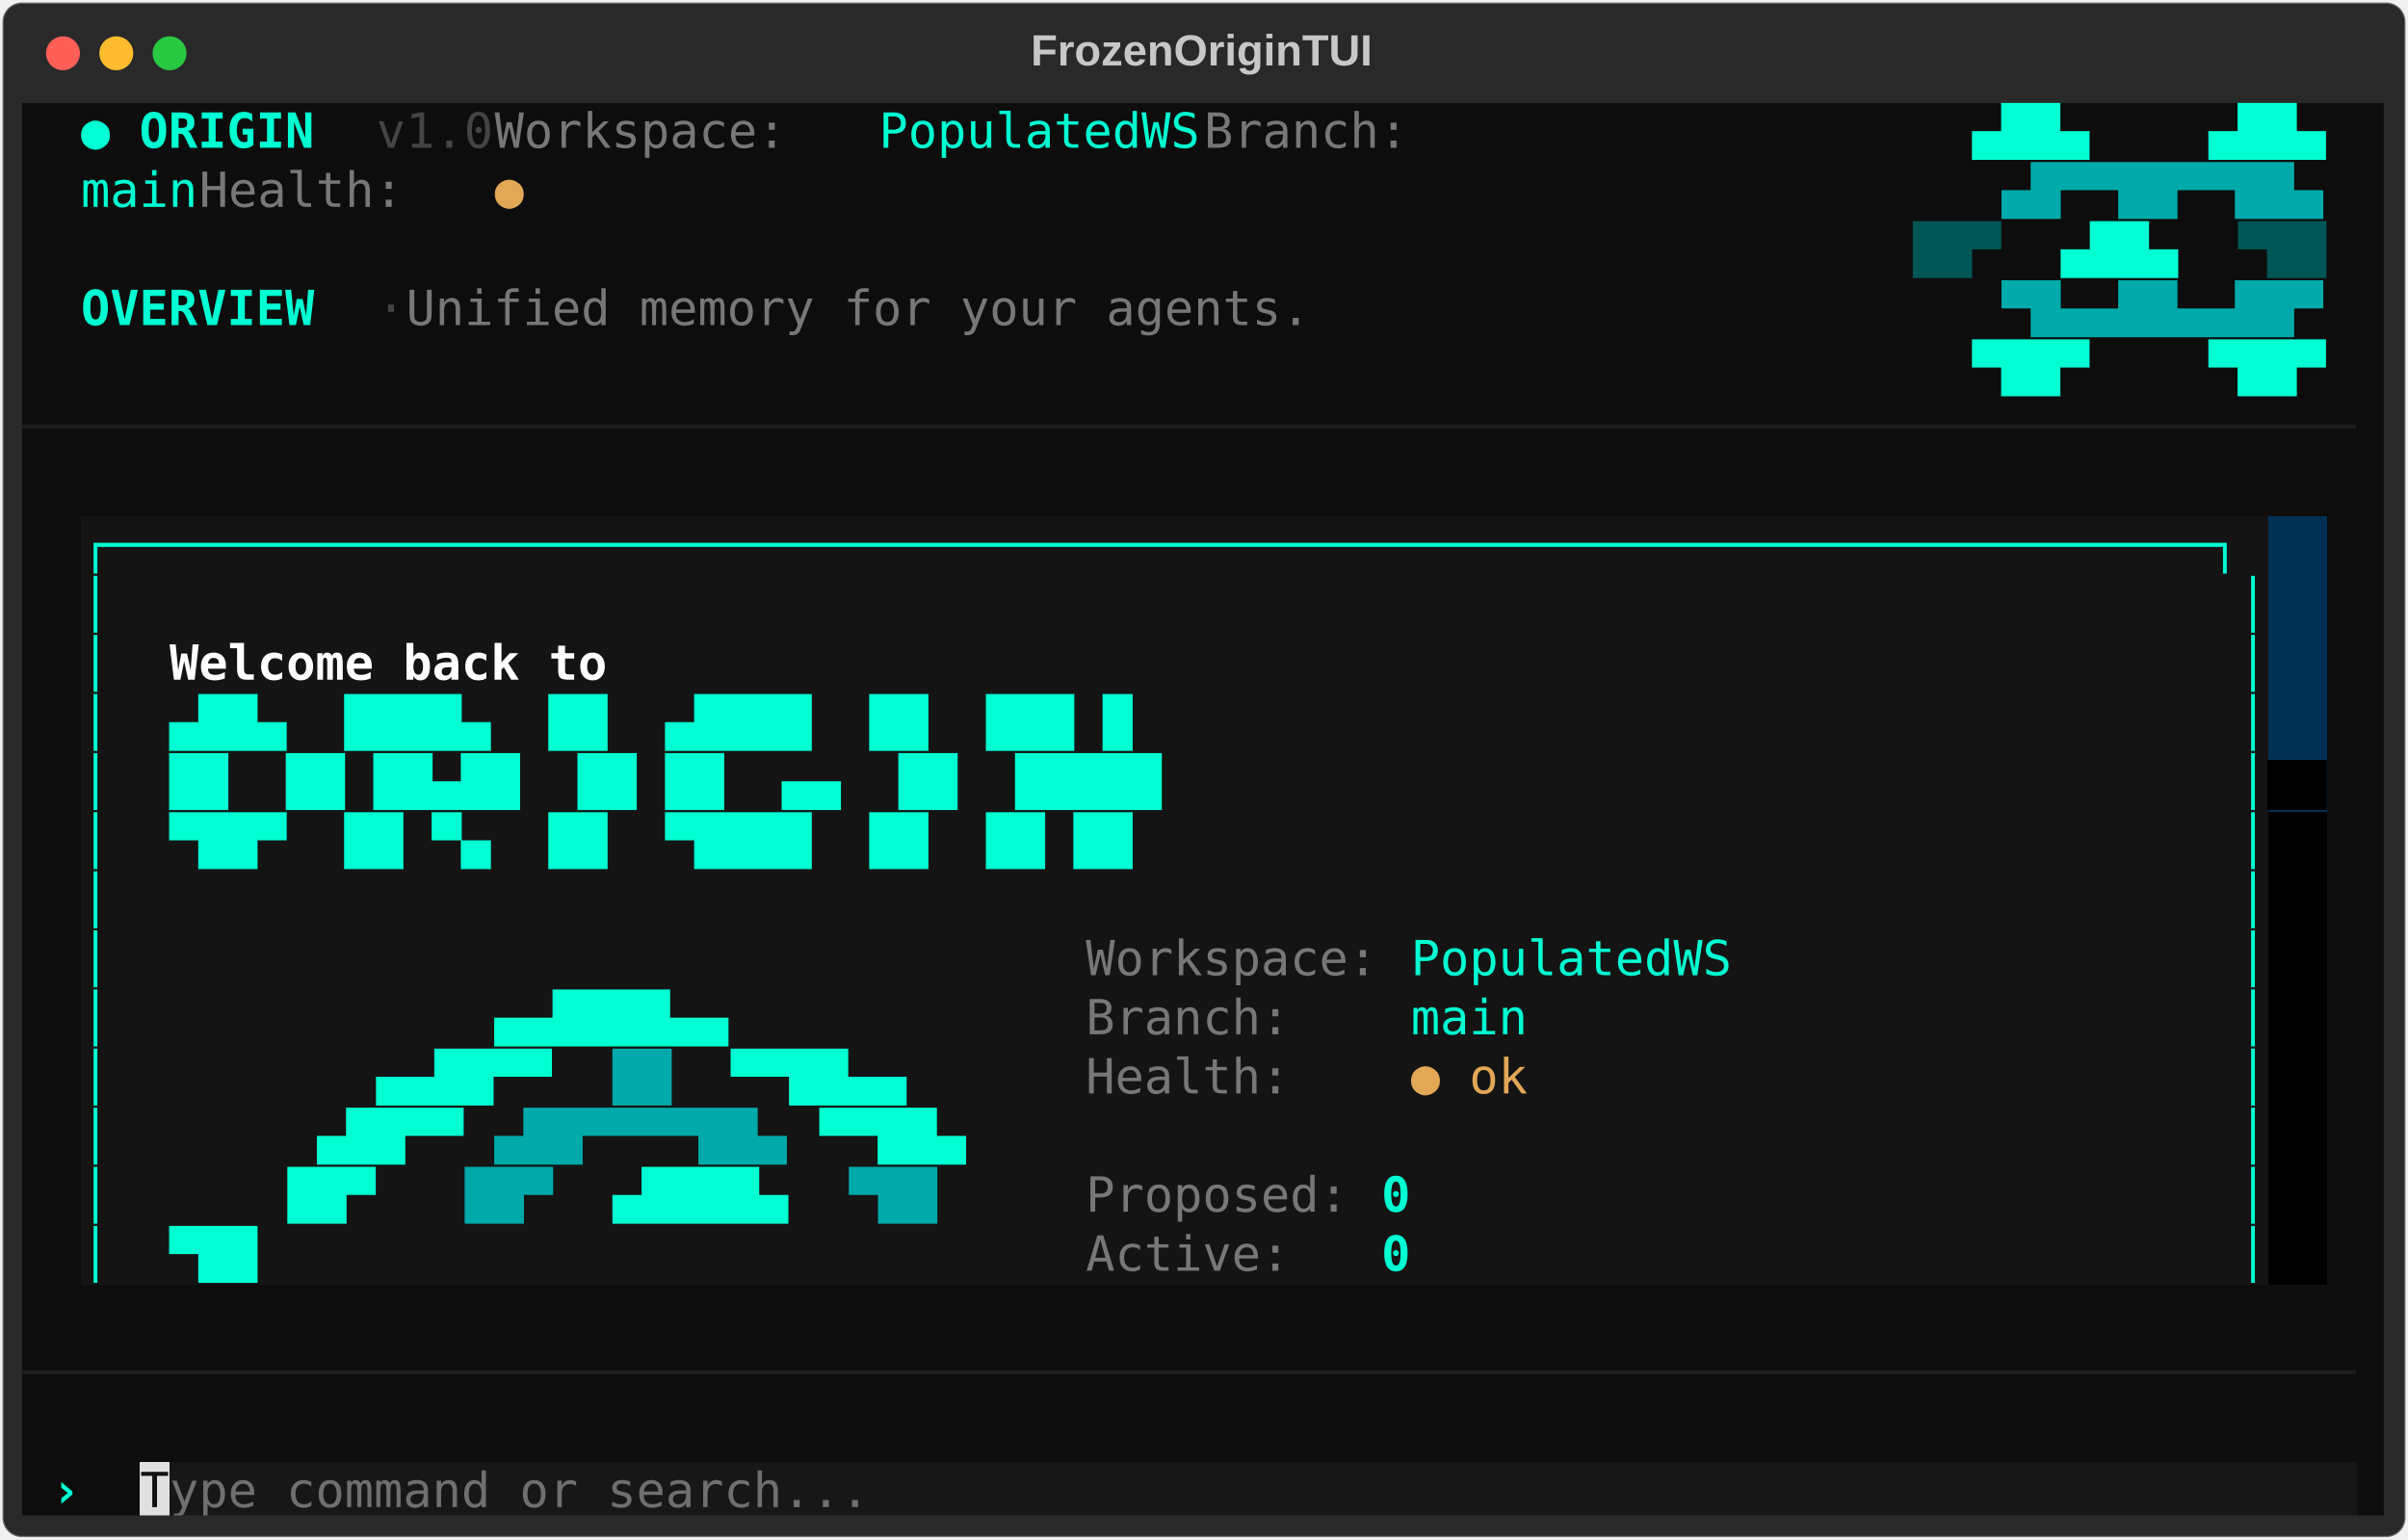
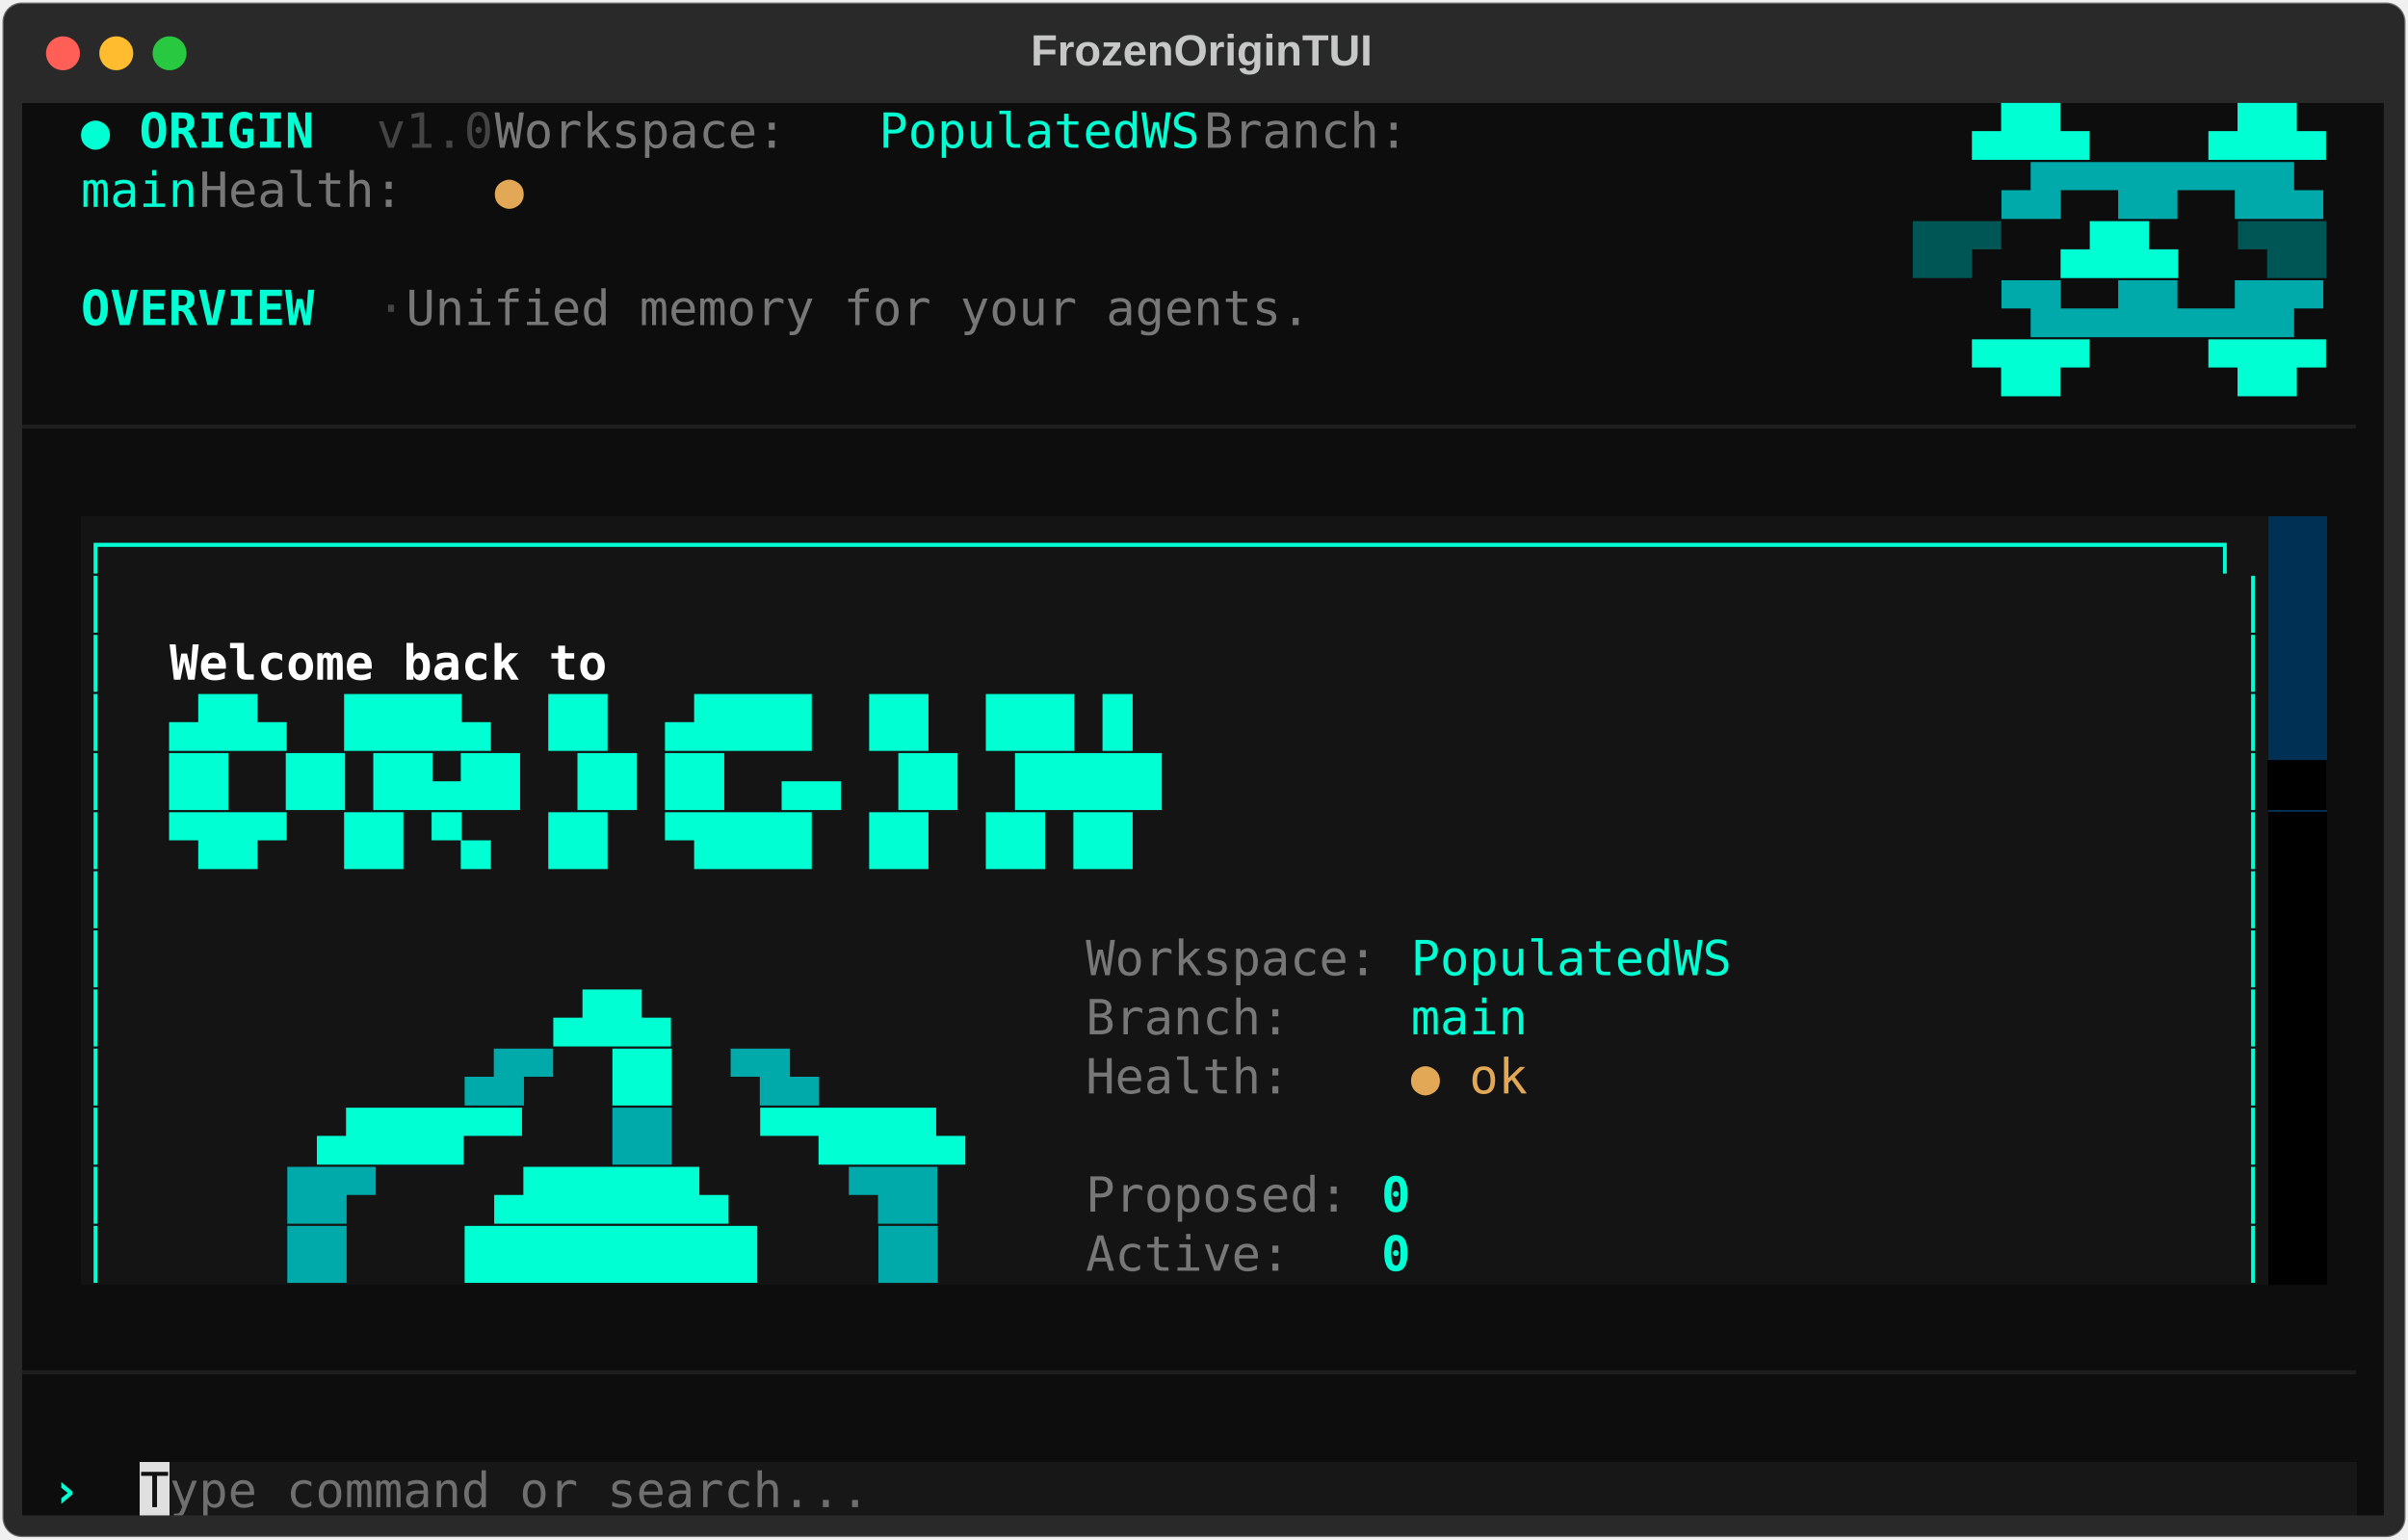
<svg xmlns="http://www.w3.org/2000/svg" class="rich-terminal" viewBox="0 0 994 635.6">
  <style>

    @font-face {
        font-family: "Fira Code";
        src: local("FiraCode-Regular"),
                url("https://cdnjs.cloudflare.com/ajax/libs/firacode/6.2.0/woff2/FiraCode-Regular.woff2") format("woff2"),
                url("https://cdnjs.cloudflare.com/ajax/libs/firacode/6.2.0/woff/FiraCode-Regular.woff") format("woff");
        font-style: normal;
        font-weight: 400;
    }
    @font-face {
        font-family: "Fira Code";
        src: local("FiraCode-Bold"),
                url("https://cdnjs.cloudflare.com/ajax/libs/firacode/6.2.0/woff2/FiraCode-Bold.woff2") format("woff2"),
                url("https://cdnjs.cloudflare.com/ajax/libs/firacode/6.2.0/woff/FiraCode-Bold.woff") format("woff");
        font-style: bold;
        font-weight: 700;
    }

    .terminal-matrix {
        font-family: Fira Code, monospace;
        font-size: 20px;
        line-height: 24.4px;
        font-variant-east-asian: full-width;
    }

    .terminal-title {
        font-size: 18px;
        font-weight: bold;
        font-family: arial;
    }

    .terminal-r1 { fill: #c5c8c6 }
.terminal-r2 { fill: #00ffd2;font-weight: bold }
.terminal-r3 { fill: #777777 }
.terminal-r4 { fill: #444444 }
.terminal-r5 { fill: #00ffd2 }
.terminal-r6 { fill: #e2a855 }
.terminal-r7 { fill: #00aaaa }
.terminal-r8 { fill: #005555 }
.terminal-r9 { fill: #1e1e1e }
.terminal-r10 { fill: #0d0d0d }
.terminal-r11 { fill: #ffffff;font-weight: bold }
.terminal-r12 { fill: #000000 }
.terminal-r13 { fill: #e0e0e0 }
.terminal-r14 { fill: #121212 }
.terminal-r15 { fill: #6f6f6f }
.terminal-r16 { fill: #ffffff }
    </style>
  <defs>
    <clipPath id="terminal-clip-terminal">
      <rect x="0" y="0" width="975.0" height="584.6" />
    </clipPath>
    <clipPath id="terminal-line-0">
      <rect x="0" y="1.5" width="976" height="24.65" />
    </clipPath>
    <clipPath id="terminal-line-1">
      <rect x="0" y="25.9" width="976" height="24.65" />
    </clipPath>
    <clipPath id="terminal-line-2">
      <rect x="0" y="50.3" width="976" height="24.65" />
    </clipPath>
    <clipPath id="terminal-line-3">
      <rect x="0" y="74.7" width="976" height="24.65" />
    </clipPath>
    <clipPath id="terminal-line-4">
      <rect x="0" y="99.1" width="976" height="24.65" />
    </clipPath>
    <clipPath id="terminal-line-5">
      <rect x="0" y="123.5" width="976" height="24.65" />
    </clipPath>
    <clipPath id="terminal-line-6">
      <rect x="0" y="147.9" width="976" height="24.65" />
    </clipPath>
    <clipPath id="terminal-line-7">
      <rect x="0" y="172.3" width="976" height="24.65" />
    </clipPath>
    <clipPath id="terminal-line-8">
      <rect x="0" y="196.7" width="976" height="24.65" />
    </clipPath>
    <clipPath id="terminal-line-9">
      <rect x="0" y="221.1" width="976" height="24.65" />
    </clipPath>
    <clipPath id="terminal-line-10">
      <rect x="0" y="245.5" width="976" height="24.65" />
    </clipPath>
    <clipPath id="terminal-line-11">
      <rect x="0" y="269.9" width="976" height="24.65" />
    </clipPath>
    <clipPath id="terminal-line-12">
      <rect x="0" y="294.3" width="976" height="24.65" />
    </clipPath>
    <clipPath id="terminal-line-13">
      <rect x="0" y="318.7" width="976" height="24.65" />
    </clipPath>
    <clipPath id="terminal-line-14">
      <rect x="0" y="343.1" width="976" height="24.65" />
    </clipPath>
    <clipPath id="terminal-line-15">
      <rect x="0" y="367.5" width="976" height="24.65" />
    </clipPath>
    <clipPath id="terminal-line-16">
      <rect x="0" y="391.9" width="976" height="24.65" />
    </clipPath>
    <clipPath id="terminal-line-17">
      <rect x="0" y="416.3" width="976" height="24.65" />
    </clipPath>
    <clipPath id="terminal-line-18">
      <rect x="0" y="440.7" width="976" height="24.65" />
    </clipPath>
    <clipPath id="terminal-line-19">
      <rect x="0" y="465.1" width="976" height="24.65" />
    </clipPath>
    <clipPath id="terminal-line-20">
      <rect x="0" y="489.5" width="976" height="24.65" />
    </clipPath>
    <clipPath id="terminal-line-21">
      <rect x="0" y="513.9" width="976" height="24.65" />
    </clipPath>
    <clipPath id="terminal-line-22">
      <rect x="0" y="538.3" width="976" height="24.65" />
    </clipPath>
  </defs>
  <rect fill="#292929" stroke="rgba(255,255,255,0.35)" stroke-width="1" x="1" y="1" width="992" height="633.6" rx="8" />
  <text class="terminal-title" fill="#c5c8c6" text-anchor="middle" x="496" y="27">FrozenOriginTUI</text>
  <g transform="translate(26,22)">
    <circle cx="0" cy="0" r="7" fill="#ff5f57" />
    <circle cx="22" cy="0" r="7" fill="#febc2e" />
    <circle cx="44" cy="0" r="7" fill="#28c840" />
  </g>
  <g transform="translate(9, 41)" clip-path="url(#terminal-clip-terminal)">
    <rect fill="#0d0d0d" x="0" y="1.5" width="24.4" height="24.65" shape-rendering="crispEdges" />
    <rect fill="#0d0d0d" x="24.4" y="1.5" width="97.6" height="24.65" shape-rendering="crispEdges" />
    <rect fill="#0d0d0d" x="122" y="1.5" width="24.4" height="24.65" shape-rendering="crispEdges" />
    <rect fill="#0d0d0d" x="146.4" y="1.5" width="48.8" height="24.65" shape-rendering="crispEdges" />
    <rect fill="#0d0d0d" x="195.2" y="1.5" width="158.6" height="24.65" shape-rendering="crispEdges" />
    <rect fill="#0d0d0d" x="353.8" y="1.5" width="134.2" height="24.65" shape-rendering="crispEdges" />
    <rect fill="#0d0d0d" x="488" y="1.5" width="317.2" height="24.65" shape-rendering="crispEdges" />
    <rect fill="#0d0d0d" x="805.2" y="1.5" width="48.8" height="24.65" shape-rendering="crispEdges" />
    <rect fill="#0d0d0d" x="854" y="1.5" width="48.8" height="24.65" shape-rendering="crispEdges" />
    <rect fill="#0d0d0d" x="902.8" y="1.5" width="48.8" height="24.65" shape-rendering="crispEdges" />
    <rect fill="#0d0d0d" x="951.6" y="1.5" width="24.4" height="24.65" shape-rendering="crispEdges" />
    <rect fill="#0d0d0d" x="0" y="25.9" width="24.4" height="24.65" shape-rendering="crispEdges" />
    <rect fill="#0d0d0d" x="24.4" y="25.9" width="48.8" height="24.65" shape-rendering="crispEdges" />
    <rect fill="#0d0d0d" x="73.2" y="25.9" width="122" height="24.65" shape-rendering="crispEdges" />
    <rect fill="#0d0d0d" x="195.2" y="25.9" width="12.2" height="24.65" shape-rendering="crispEdges" />
    <rect fill="#0d0d0d" x="207.4" y="25.9" width="610" height="24.65" shape-rendering="crispEdges" />
    <rect fill="#0d0d0d" x="817.4" y="25.9" width="134.2" height="24.65" shape-rendering="crispEdges" />
    <rect fill="#0d0d0d" x="951.6" y="25.9" width="24.4" height="24.65" shape-rendering="crispEdges" />
    <rect fill="#0d0d0d" x="0" y="50.3" width="24.4" height="24.65" shape-rendering="crispEdges" />
    <rect fill="#0d0d0d" x="24.4" y="50.3" width="756.4" height="24.65" shape-rendering="crispEdges" />
    <rect fill="#0d0d0d" x="780.8" y="50.3" width="36.6" height="24.65" shape-rendering="crispEdges" />
    <rect fill="#0d0d0d" x="817.4" y="50.3" width="24.4" height="24.65" shape-rendering="crispEdges" />
    <rect fill="#0d0d0d" x="841.8" y="50.3" width="48.8" height="24.65" shape-rendering="crispEdges" />
    <rect fill="#0d0d0d" x="890.6" y="50.3" width="24.4" height="24.65" shape-rendering="crispEdges" />
    <rect fill="#0d0d0d" x="915" y="50.3" width="36.6" height="24.65" shape-rendering="crispEdges" />
    <rect fill="#0d0d0d" x="951.6" y="50.3" width="24.4" height="24.65" shape-rendering="crispEdges" />
    <rect fill="#0d0d0d" x="0" y="74.7" width="24.4" height="24.65" shape-rendering="crispEdges" />
    <rect fill="#0d0d0d" x="24.4" y="74.7" width="97.6" height="24.65" shape-rendering="crispEdges" />
    <rect fill="#0d0d0d" x="122" y="74.7" width="24.4" height="24.65" shape-rendering="crispEdges" />
    <rect fill="#0d0d0d" x="146.4" y="74.7" width="12.2" height="24.65" shape-rendering="crispEdges" />
    <rect fill="#0d0d0d" x="158.6" y="74.7" width="658.8" height="24.65" shape-rendering="crispEdges" />
    <rect fill="#0d0d0d" x="817.4" y="74.7" width="134.2" height="24.65" shape-rendering="crispEdges" />
    <rect fill="#0d0d0d" x="951.6" y="74.7" width="24.4" height="24.65" shape-rendering="crispEdges" />
    <rect fill="#0d0d0d" x="0" y="99.1" width="24.4" height="24.65" shape-rendering="crispEdges" />
    <rect fill="#0d0d0d" x="24.4" y="99.1" width="780.8" height="24.65" shape-rendering="crispEdges" />
    <rect fill="#0d0d0d" x="805.2" y="99.1" width="48.8" height="24.65" shape-rendering="crispEdges" />
    <rect fill="#0d0d0d" x="854" y="99.1" width="48.8" height="24.65" shape-rendering="crispEdges" />
    <rect fill="#0d0d0d" x="902.8" y="99.1" width="48.8" height="24.65" shape-rendering="crispEdges" />
    <rect fill="#0d0d0d" x="951.6" y="99.1" width="24.4" height="24.65" shape-rendering="crispEdges" />
    <rect fill="#0d0d0d" x="0" y="123.5" width="976" height="24.65" shape-rendering="crispEdges" />
    <rect fill="#0d0d0d" x="0" y="147.9" width="976" height="24.65" shape-rendering="crispEdges" />
    <rect fill="#0d0d0d" x="0" y="172.3" width="24.4" height="24.65" shape-rendering="crispEdges" />
    <rect fill="#141414" x="24.4" y="172.3" width="902.8" height="24.65" shape-rendering="crispEdges" />
    <rect fill="#003054" x="927.2" y="172.3" width="24.4" height="24.65" shape-rendering="crispEdges" />
    <rect fill="#0d0d0d" x="951.6" y="172.3" width="24.4" height="24.65" shape-rendering="crispEdges" />
    <rect fill="#0d0d0d" x="0" y="196.7" width="24.4" height="24.65" shape-rendering="crispEdges" />
    <rect fill="#141414" x="24.4" y="196.7" width="12.2" height="24.65" shape-rendering="crispEdges" />
    <rect fill="#141414" x="36.6" y="196.7" width="878.4" height="24.65" shape-rendering="crispEdges" />
    <rect fill="#141414" x="915" y="196.7" width="12.2" height="24.65" shape-rendering="crispEdges" />
    <rect fill="#003054" x="927.2" y="196.7" width="24.4" height="24.65" shape-rendering="crispEdges" />
    <rect fill="#0d0d0d" x="951.6" y="196.7" width="24.4" height="24.65" shape-rendering="crispEdges" />
    <rect fill="#0d0d0d" x="0" y="221.1" width="24.4" height="24.65" shape-rendering="crispEdges" />
    <rect fill="#141414" x="24.4" y="221.1" width="12.2" height="24.65" shape-rendering="crispEdges" />
    <rect fill="#141414" x="36.6" y="221.1" width="24.4" height="24.65" shape-rendering="crispEdges" />
    <rect fill="#141414" x="61" y="221.1" width="183" height="24.65" shape-rendering="crispEdges" />
    <rect fill="#141414" x="244" y="221.1" width="671" height="24.65" shape-rendering="crispEdges" />
    <rect fill="#141414" x="915" y="221.1" width="12.2" height="24.65" shape-rendering="crispEdges" />
    <rect fill="#003054" x="927.2" y="221.1" width="24.4" height="24.65" shape-rendering="crispEdges" />
    <rect fill="#0d0d0d" x="951.6" y="221.1" width="24.4" height="24.65" shape-rendering="crispEdges" />
    <rect fill="#0d0d0d" x="0" y="245.5" width="24.4" height="24.65" shape-rendering="crispEdges" />
    <rect fill="#141414" x="24.4" y="245.5" width="12.2" height="24.65" shape-rendering="crispEdges" />
    <rect fill="#141414" x="36.6" y="245.5" width="24.4" height="24.65" shape-rendering="crispEdges" />
    <rect fill="#141414" x="61" y="245.5" width="414.8" height="24.65" shape-rendering="crispEdges" />
    <rect fill="#141414" x="475.8" y="245.5" width="439.2" height="24.65" shape-rendering="crispEdges" />
    <rect fill="#141414" x="915" y="245.5" width="12.2" height="24.65" shape-rendering="crispEdges" />
    <rect fill="#003054" x="927.2" y="245.5" width="24.4" height="24.65" shape-rendering="crispEdges" />
    <rect fill="#0d0d0d" x="951.6" y="245.5" width="24.4" height="24.65" shape-rendering="crispEdges" />
    <rect fill="#0d0d0d" x="0" y="269.9" width="24.4" height="24.65" shape-rendering="crispEdges" />
    <rect fill="#141414" x="24.4" y="269.9" width="12.2" height="24.65" shape-rendering="crispEdges" />
    <rect fill="#141414" x="36.6" y="269.9" width="24.4" height="24.65" shape-rendering="crispEdges" />
    <rect fill="#141414" x="61" y="269.9" width="414.8" height="24.65" shape-rendering="crispEdges" />
    <rect fill="#141414" x="475.8" y="269.9" width="439.2" height="24.65" shape-rendering="crispEdges" />
    <rect fill="#141414" x="915" y="269.9" width="12.2" height="24.65" shape-rendering="crispEdges" />
    <rect fill="#003054" x="927.2" y="269.9" width="24.4" height="24.65" shape-rendering="crispEdges" />
    <rect fill="#0d0d0d" x="951.6" y="269.9" width="24.4" height="24.65" shape-rendering="crispEdges" />
    <rect fill="#0d0d0d" x="0" y="294.3" width="24.4" height="24.65" shape-rendering="crispEdges" />
    <rect fill="#141414" x="24.4" y="294.3" width="12.2" height="24.65" shape-rendering="crispEdges" />
    <rect fill="#141414" x="36.6" y="294.3" width="24.4" height="24.65" shape-rendering="crispEdges" />
    <rect fill="#141414" x="61" y="294.3" width="414.8" height="24.65" shape-rendering="crispEdges" />
    <rect fill="#141414" x="475.8" y="294.3" width="439.2" height="24.65" shape-rendering="crispEdges" />
    <rect fill="#141414" x="915" y="294.3" width="12.2" height="24.65" shape-rendering="crispEdges" />
    <rect fill="#000000" x="927.2" y="294.3" width="24.4" height="24.65" shape-rendering="crispEdges" />
    <rect fill="#0d0d0d" x="951.6" y="294.3" width="24.4" height="24.65" shape-rendering="crispEdges" />
    <rect fill="#0d0d0d" x="0" y="318.7" width="24.4" height="24.65" shape-rendering="crispEdges" />
    <rect fill="#141414" x="24.4" y="318.7" width="12.2" height="24.65" shape-rendering="crispEdges" />
    <rect fill="#141414" x="36.6" y="318.7" width="878.4" height="24.65" shape-rendering="crispEdges" />
    <rect fill="#141414" x="915" y="318.7" width="12.2" height="24.65" shape-rendering="crispEdges" />
    <rect fill="#000000" x="927.2" y="318.7" width="24.4" height="24.65" shape-rendering="crispEdges" />
    <rect fill="#0d0d0d" x="951.6" y="318.7" width="24.4" height="24.65" shape-rendering="crispEdges" />
    <rect fill="#0d0d0d" x="0" y="343.1" width="24.4" height="24.65" shape-rendering="crispEdges" />
    <rect fill="#141414" x="24.4" y="343.1" width="12.2" height="24.65" shape-rendering="crispEdges" />
    <rect fill="#141414" x="36.6" y="343.1" width="24.4" height="24.65" shape-rendering="crispEdges" />
    <rect fill="#141414" x="61" y="343.1" width="0" height="24.65" shape-rendering="crispEdges" />
    <rect fill="#141414" x="61" y="343.1" width="329.4" height="24.65" shape-rendering="crispEdges" />
    <rect fill="#141414" x="390.4" y="343.1" width="48.8" height="24.65" shape-rendering="crispEdges" />
    <rect fill="#141414" x="439.2" y="343.1" width="122" height="24.65" shape-rendering="crispEdges" />
    <rect fill="#141414" x="561.2" y="343.1" width="12.2" height="24.65" shape-rendering="crispEdges" />
    <rect fill="#141414" x="573.4" y="343.1" width="134.2" height="24.65" shape-rendering="crispEdges" />
    <rect fill="#141414" x="707.6" y="343.1" width="207.4" height="24.65" shape-rendering="crispEdges" />
    <rect fill="#141414" x="915" y="343.1" width="12.2" height="24.65" shape-rendering="crispEdges" />
    <rect fill="#000000" x="927.2" y="343.1" width="24.4" height="24.65" shape-rendering="crispEdges" />
    <rect fill="#0d0d0d" x="951.6" y="343.1" width="24.4" height="24.65" shape-rendering="crispEdges" />
    <rect fill="#0d0d0d" x="0" y="367.5" width="24.4" height="24.65" shape-rendering="crispEdges" />
    <rect fill="#141414" x="24.4" y="367.5" width="12.2" height="24.65" shape-rendering="crispEdges" />
    <rect fill="#141414" x="36.6" y="367.5" width="24.4" height="24.65" shape-rendering="crispEdges" />
-     <rect fill="#141414" x="61" y="367.5" width="134.2" height="24.65" shape-rendering="crispEdges" />
-     <rect fill="#141414" x="195.2" y="367.5" width="97.6" height="24.65" shape-rendering="crispEdges" />
-     <rect fill="#141414" x="292.8" y="367.5" width="97.6" height="24.65" shape-rendering="crispEdges" />
+     <rect fill="#141414" x="61" y="367.5" width="158.6" height="24.65" shape-rendering="crispEdges" />
+     <rect fill="#141414" x="219.6" y="367.5" width="48.8" height="24.65" shape-rendering="crispEdges" />
+     <rect fill="#141414" x="268.4" y="367.5" width="122" height="24.65" shape-rendering="crispEdges" />
    <rect fill="#141414" x="390.4" y="367.5" width="48.8" height="24.65" shape-rendering="crispEdges" />
    <rect fill="#141414" x="439.2" y="367.5" width="85.4" height="24.65" shape-rendering="crispEdges" />
    <rect fill="#141414" x="524.6" y="367.5" width="48.8" height="24.65" shape-rendering="crispEdges" />
    <rect fill="#141414" x="573.4" y="367.5" width="48.8" height="24.65" shape-rendering="crispEdges" />
    <rect fill="#141414" x="622.2" y="367.5" width="292.8" height="24.65" shape-rendering="crispEdges" />
    <rect fill="#141414" x="915" y="367.5" width="12.2" height="24.65" shape-rendering="crispEdges" />
    <rect fill="#000000" x="927.2" y="367.5" width="24.4" height="24.65" shape-rendering="crispEdges" />
    <rect fill="#0d0d0d" x="951.6" y="367.5" width="24.4" height="24.65" shape-rendering="crispEdges" />
    <rect fill="#0d0d0d" x="0" y="391.9" width="24.4" height="24.65" shape-rendering="crispEdges" />
    <rect fill="#141414" x="24.4" y="391.9" width="12.2" height="24.65" shape-rendering="crispEdges" />
    <rect fill="#141414" x="36.6" y="391.9" width="24.4" height="24.65" shape-rendering="crispEdges" />
-     <rect fill="#141414" x="61" y="391.9" width="85.4" height="24.65" shape-rendering="crispEdges" />
-     <rect fill="#141414" x="146.4" y="391.9" width="73.2" height="24.65" shape-rendering="crispEdges" />
+     <rect fill="#141414" x="61" y="391.9" width="122" height="24.65" shape-rendering="crispEdges" />
+     <rect fill="#141414" x="183" y="391.9" width="36.6" height="24.65" shape-rendering="crispEdges" />
    <rect fill="#141414" x="219.6" y="391.9" width="24.4" height="24.65" shape-rendering="crispEdges" />
    <rect fill="#141414" x="244" y="391.9" width="24.4" height="24.65" shape-rendering="crispEdges" />
    <rect fill="#141414" x="268.4" y="391.9" width="24.4" height="24.65" shape-rendering="crispEdges" />
-     <rect fill="#141414" x="292.8" y="391.9" width="73.2" height="24.65" shape-rendering="crispEdges" />
-     <rect fill="#141414" x="366" y="391.9" width="24.4" height="24.65" shape-rendering="crispEdges" />
+     <rect fill="#141414" x="292.8" y="391.9" width="36.6" height="24.65" shape-rendering="crispEdges" />
+     <rect fill="#141414" x="329.4" y="391.9" width="61" height="24.65" shape-rendering="crispEdges" />
    <rect fill="#141414" x="390.4" y="391.9" width="48.8" height="24.65" shape-rendering="crispEdges" />
    <rect fill="#141414" x="439.2" y="391.9" width="85.4" height="24.65" shape-rendering="crispEdges" />
    <rect fill="#141414" x="524.6" y="391.9" width="48.8" height="24.65" shape-rendering="crispEdges" />
    <rect fill="#141414" x="573.4" y="391.9" width="48.8" height="24.65" shape-rendering="crispEdges" />
    <rect fill="#141414" x="622.2" y="391.9" width="292.8" height="24.65" shape-rendering="crispEdges" />
    <rect fill="#141414" x="915" y="391.9" width="12.2" height="24.65" shape-rendering="crispEdges" />
    <rect fill="#000000" x="927.2" y="391.9" width="24.4" height="24.65" shape-rendering="crispEdges" />
    <rect fill="#0d0d0d" x="951.6" y="391.9" width="24.4" height="24.65" shape-rendering="crispEdges" />
    <rect fill="#0d0d0d" x="0" y="416.3" width="24.4" height="24.65" shape-rendering="crispEdges" />
    <rect fill="#141414" x="24.4" y="416.3" width="12.2" height="24.65" shape-rendering="crispEdges" />
    <rect fill="#141414" x="36.6" y="416.3" width="24.4" height="24.65" shape-rendering="crispEdges" />
    <rect fill="#141414" x="61" y="416.3" width="61" height="24.65" shape-rendering="crispEdges" />
-     <rect fill="#141414" x="122" y="416.3" width="61" height="24.65" shape-rendering="crispEdges" />
-     <rect fill="#141414" x="183" y="416.3" width="12.2" height="24.65" shape-rendering="crispEdges" />
-     <rect fill="#141414" x="195.2" y="416.3" width="122" height="24.65" shape-rendering="crispEdges" />
-     <rect fill="#141414" x="317.2" y="416.3" width="12.2" height="24.65" shape-rendering="crispEdges" />
-     <rect fill="#141414" x="329.4" y="416.3" width="61" height="24.65" shape-rendering="crispEdges" />
+     <rect fill="#141414" x="122" y="416.3" width="85.4" height="24.65" shape-rendering="crispEdges" />
+     <rect fill="#141414" x="207.4" y="416.3" width="36.6" height="24.65" shape-rendering="crispEdges" />
+     <rect fill="#141414" x="244" y="416.3" width="24.4" height="24.65" shape-rendering="crispEdges" />
+     <rect fill="#141414" x="268.4" y="416.3" width="36.6" height="24.65" shape-rendering="crispEdges" />
+     <rect fill="#141414" x="305" y="416.3" width="85.4" height="24.65" shape-rendering="crispEdges" />
    <rect fill="#141414" x="390.4" y="416.3" width="524.6" height="24.65" shape-rendering="crispEdges" />
    <rect fill="#141414" x="915" y="416.3" width="12.2" height="24.65" shape-rendering="crispEdges" />
    <rect fill="#000000" x="927.2" y="416.3" width="24.4" height="24.65" shape-rendering="crispEdges" />
    <rect fill="#0d0d0d" x="951.6" y="416.3" width="24.4" height="24.65" shape-rendering="crispEdges" />
    <rect fill="#0d0d0d" x="0" y="440.7" width="24.4" height="24.65" shape-rendering="crispEdges" />
    <rect fill="#141414" x="24.4" y="440.7" width="12.2" height="24.65" shape-rendering="crispEdges" />
    <rect fill="#141414" x="36.6" y="440.7" width="24.4" height="24.65" shape-rendering="crispEdges" />
    <rect fill="#141414" x="61" y="440.7" width="48.8" height="24.65" shape-rendering="crispEdges" />
    <rect fill="#141414" x="109.8" y="440.7" width="36.6" height="24.65" shape-rendering="crispEdges" />
-     <rect fill="#141414" x="146.4" y="440.7" width="36.6" height="24.65" shape-rendering="crispEdges" />
-     <rect fill="#141414" x="183" y="440.7" width="36.6" height="24.65" shape-rendering="crispEdges" />
-     <rect fill="#141414" x="219.6" y="440.7" width="24.4" height="24.65" shape-rendering="crispEdges" />
-     <rect fill="#141414" x="244" y="440.7" width="73.2" height="24.65" shape-rendering="crispEdges" />
-     <rect fill="#141414" x="317.2" y="440.7" width="24.4" height="24.65" shape-rendering="crispEdges" />
+     <rect fill="#141414" x="146.4" y="440.7" width="48.8" height="24.65" shape-rendering="crispEdges" />
+     <rect fill="#141414" x="195.2" y="440.7" width="97.6" height="24.65" shape-rendering="crispEdges" />
+     <rect fill="#141414" x="292.8" y="440.7" width="48.8" height="24.65" shape-rendering="crispEdges" />
    <rect fill="#141414" x="341.6" y="440.7" width="36.6" height="24.65" shape-rendering="crispEdges" />
    <rect fill="#141414" x="378.2" y="440.7" width="12.2" height="24.65" shape-rendering="crispEdges" />
    <rect fill="#141414" x="390.4" y="440.7" width="48.8" height="24.65" shape-rendering="crispEdges" />
    <rect fill="#141414" x="439.2" y="440.7" width="109.8" height="24.65" shape-rendering="crispEdges" />
    <rect fill="#141414" x="549" y="440.7" width="12.2" height="24.65" shape-rendering="crispEdges" />
    <rect fill="#141414" x="561.2" y="440.7" width="12.2" height="24.65" shape-rendering="crispEdges" />
    <rect fill="#141414" x="573.4" y="440.7" width="341.6" height="24.65" shape-rendering="crispEdges" />
    <rect fill="#141414" x="915" y="440.7" width="12.2" height="24.65" shape-rendering="crispEdges" />
    <rect fill="#000000" x="927.2" y="440.7" width="24.4" height="24.65" shape-rendering="crispEdges" />
    <rect fill="#0d0d0d" x="951.6" y="440.7" width="24.4" height="24.65" shape-rendering="crispEdges" />
    <rect fill="#0d0d0d" x="0" y="465.1" width="24.4" height="24.65" shape-rendering="crispEdges" />
    <rect fill="#141414" x="24.4" y="465.1" width="12.2" height="24.65" shape-rendering="crispEdges" />
    <rect fill="#141414" x="36.6" y="465.1" width="24.4" height="24.65" shape-rendering="crispEdges" />
-     <rect fill="#141414" x="61" y="465.1" width="36.6" height="24.65" shape-rendering="crispEdges" />
-     <rect fill="#141414" x="97.6" y="465.1" width="292.8" height="24.65" shape-rendering="crispEdges" />
+     <rect fill="#141414" x="61" y="465.1" width="48.8" height="24.65" shape-rendering="crispEdges" />
+     <rect fill="#141414" x="109.8" y="465.1" width="24.4" height="24.65" shape-rendering="crispEdges" />
+     <rect fill="#141414" x="134.2" y="465.1" width="48.8" height="24.65" shape-rendering="crispEdges" />
+     <rect fill="#141414" x="183" y="465.1" width="122" height="24.65" shape-rendering="crispEdges" />
+     <rect fill="#141414" x="305" y="465.1" width="48.8" height="24.65" shape-rendering="crispEdges" />
+     <rect fill="#141414" x="353.8" y="465.1" width="24.4" height="24.65" shape-rendering="crispEdges" />
+     <rect fill="#141414" x="378.2" y="465.1" width="12.2" height="24.65" shape-rendering="crispEdges" />
    <rect fill="#141414" x="390.4" y="465.1" width="48.8" height="24.65" shape-rendering="crispEdges" />
    <rect fill="#141414" x="439.2" y="465.1" width="85.4" height="24.65" shape-rendering="crispEdges" />
    <rect fill="#141414" x="524.6" y="465.1" width="36.6" height="24.65" shape-rendering="crispEdges" />
    <rect fill="#141414" x="561.2" y="465.1" width="12.2" height="24.65" shape-rendering="crispEdges" />
    <rect fill="#141414" x="573.4" y="465.1" width="341.6" height="24.65" shape-rendering="crispEdges" />
    <rect fill="#141414" x="915" y="465.1" width="12.2" height="24.65" shape-rendering="crispEdges" />
    <rect fill="#000000" x="927.2" y="465.1" width="24.4" height="24.65" shape-rendering="crispEdges" />
    <rect fill="#0d0d0d" x="951.6" y="465.1" width="24.4" height="24.65" shape-rendering="crispEdges" />
    <rect fill="#0d0d0d" x="0" y="489.5" width="976" height="24.65" shape-rendering="crispEdges" />
    <rect fill="#0d0d0d" x="0" y="513.9" width="976" height="24.65" shape-rendering="crispEdges" />
    <rect fill="#0d0d0d" x="0" y="538.3" width="976" height="24.65" shape-rendering="crispEdges" />
    <rect fill="#0d0d0d" x="0" y="562.7" width="12.2" height="24.65" shape-rendering="crispEdges" />
    <rect fill="#0d0d0d" x="12.2" y="562.7" width="36.6" height="24.65" shape-rendering="crispEdges" />
    <rect fill="#e0e0e0" x="48.8" y="562.7" width="12.2" height="24.65" shape-rendering="crispEdges" />
    <rect fill="#171717" x="61" y="562.7" width="292.8" height="24.65" shape-rendering="crispEdges" />
    <rect fill="#171717" x="353.8" y="562.7" width="610" height="24.65" shape-rendering="crispEdges" />
    <rect fill="#0d0d0d" x="963.8" y="562.7" width="12.2" height="24.65" shape-rendering="crispEdges" />
    <g class="terminal-matrix">
      <text class="terminal-r2" x="24.4" y="20" textLength="97.6" clip-path="url(#terminal-line-0)">● ORIGIN</text>
      <text class="terminal-r4" x="146.4" y="20" textLength="48.8" clip-path="url(#terminal-line-0)">v1.0</text>
      <text class="terminal-r3" x="195.2" y="20" textLength="158.6" clip-path="url(#terminal-line-0)">  Workspace: </text>
      <text class="terminal-r5" x="353.8" y="20" textLength="134.2" clip-path="url(#terminal-line-0)">PopulatedWS</text>
      <text class="terminal-r3" x="488" y="20" textLength="317.2" clip-path="url(#terminal-line-0)">  Branch:                 </text>
      <text class="terminal-r5" x="805.2" y="20" textLength="48.8" clip-path="url(#terminal-line-0)">▄██▄</text>
      <text class="terminal-r5" x="902.8" y="20" textLength="48.8" clip-path="url(#terminal-line-0)">▄██▄</text>
      <text class="terminal-r1" x="976" y="20" textLength="12.2" clip-path="url(#terminal-line-0)">
</text>
      <text class="terminal-r5" x="24.4" y="44.4" textLength="48.8" clip-path="url(#terminal-line-1)">main</text>
      <text class="terminal-r3" x="73.2" y="44.4" textLength="122" clip-path="url(#terminal-line-1)">  Health: </text>
      <text class="terminal-r6" x="195.2" y="44.4" textLength="12.2" clip-path="url(#terminal-line-1)">●</text>
      <text class="terminal-r7" x="817.4" y="44.4" textLength="134.2" clip-path="url(#terminal-line-1)">▄█▀▀██▀▀██▄</text>
      <text class="terminal-r1" x="976" y="44.4" textLength="12.2" clip-path="url(#terminal-line-1)">
</text>
      <text class="terminal-r8" x="780.8" y="68.8" textLength="36.6" clip-path="url(#terminal-line-2)">██▀</text>
      <text class="terminal-r5" x="841.8" y="68.8" textLength="48.8" clip-path="url(#terminal-line-2)">▄██▄</text>
      <text class="terminal-r8" x="915" y="68.8" textLength="36.6" clip-path="url(#terminal-line-2)">▀██</text>
      <text class="terminal-r1" x="976" y="68.8" textLength="12.2" clip-path="url(#terminal-line-2)">
</text>
      <text class="terminal-r2" x="24.4" y="93.2" textLength="97.6" clip-path="url(#terminal-line-3)">OVERVIEW</text>
      <text class="terminal-r4" x="146.4" y="93.2" textLength="12.2" clip-path="url(#terminal-line-3)">·</text>
      <text class="terminal-r3" x="158.6" y="93.2" textLength="658.8" clip-path="url(#terminal-line-3)">  Unified memory for your agents.                     </text>
      <text class="terminal-r7" x="817.4" y="93.2" textLength="134.2" clip-path="url(#terminal-line-3)">▀█▄▄██▄▄██▀</text>
      <text class="terminal-r1" x="976" y="93.2" textLength="12.2" clip-path="url(#terminal-line-3)">
</text>
      <text class="terminal-r5" x="805.2" y="117.6" textLength="48.8" clip-path="url(#terminal-line-4)">▀██▀</text>
      <text class="terminal-r5" x="902.8" y="117.6" textLength="48.8" clip-path="url(#terminal-line-4)">▀██▀</text>
      <text class="terminal-r1" x="976" y="117.6" textLength="12.2" clip-path="url(#terminal-line-4)">
</text>
      <text class="terminal-r9" x="0" y="142" textLength="976" clip-path="url(#terminal-line-5)">────────────────────────────────────────────────────────────────────────────────</text>
      <text class="terminal-r1" x="976" y="142" textLength="12.2" clip-path="url(#terminal-line-5)">
</text>
      <text class="terminal-r1" x="976" y="166.4" textLength="12.2" clip-path="url(#terminal-line-6)">
</text>
      <text class="terminal-r5" x="24.4" y="190.8" textLength="902.8" clip-path="url(#terminal-line-7)">┌────────────────────────────────────────────────────────────────────────┐</text>
      <text class="terminal-r1" x="976" y="190.8" textLength="12.2" clip-path="url(#terminal-line-7)">
</text>
      <text class="terminal-r5" x="24.4" y="215.2" textLength="12.2" clip-path="url(#terminal-line-8)">│</text>
      <text class="terminal-r5" x="915" y="215.2" textLength="12.2" clip-path="url(#terminal-line-8)">│</text>
      <text class="terminal-r1" x="976" y="215.2" textLength="12.2" clip-path="url(#terminal-line-8)">
</text>
      <text class="terminal-r5" x="24.4" y="239.6" textLength="12.2" clip-path="url(#terminal-line-9)">│</text>
      <text class="terminal-r11" x="61" y="239.6" textLength="183" clip-path="url(#terminal-line-9)">Welcome back to</text>
      <text class="terminal-r5" x="915" y="239.6" textLength="12.2" clip-path="url(#terminal-line-9)">│</text>
      <text class="terminal-r1" x="976" y="239.6" textLength="12.2" clip-path="url(#terminal-line-9)">
</text>
      <text class="terminal-r5" x="24.4" y="264" textLength="12.2" clip-path="url(#terminal-line-10)">│</text>
      <text class="terminal-r2" x="61" y="264" textLength="414.8" clip-path="url(#terminal-line-10)"> ▄██▄  ████▄  ██  ▄████  ██  ███ █</text>
      <text class="terminal-r5" x="915" y="264" textLength="12.2" clip-path="url(#terminal-line-10)">│</text>
      <text class="terminal-r1" x="976" y="264" textLength="12.2" clip-path="url(#terminal-line-10)">
</text>
      <text class="terminal-r5" x="24.4" y="288.4" textLength="12.2" clip-path="url(#terminal-line-11)">│</text>
      <text class="terminal-r2" x="61" y="288.4" textLength="414.8" clip-path="url(#terminal-line-11)">██  ██ ██▄██  ██ ██  ▄▄  ██  █████</text>
      <text class="terminal-r5" x="915" y="288.4" textLength="12.2" clip-path="url(#terminal-line-11)">│</text>
      <text class="terminal-r12" x="927.2" y="288.4" textLength="24.4" clip-path="url(#terminal-line-11)">▇▇</text>
      <text class="terminal-r1" x="976" y="288.4" textLength="12.2" clip-path="url(#terminal-line-11)">
</text>
      <text class="terminal-r5" x="24.4" y="312.8" textLength="12.2" clip-path="url(#terminal-line-12)">│</text>
      <text class="terminal-r2" x="61" y="312.8" textLength="414.8" clip-path="url(#terminal-line-12)"> ▀██▀  ██ ▀▄  ██  ▀████  ██  ██ ██</text>
      <text class="terminal-r5" x="915" y="312.8" textLength="12.2" clip-path="url(#terminal-line-12)">│</text>
      <text class="terminal-r1" x="976" y="312.8" textLength="12.2" clip-path="url(#terminal-line-12)">
</text>
      <text class="terminal-r5" x="24.4" y="337.2" textLength="12.2" clip-path="url(#terminal-line-13)">│</text>
      <text class="terminal-r5" x="915" y="337.2" textLength="12.2" clip-path="url(#terminal-line-13)">│</text>
      <text class="terminal-r1" x="976" y="337.2" textLength="12.2" clip-path="url(#terminal-line-13)">
</text>
      <text class="terminal-r5" x="24.4" y="361.6" textLength="12.2" clip-path="url(#terminal-line-14)">│</text>
      <text class="terminal-r3" x="439.2" y="361.6" textLength="122" clip-path="url(#terminal-line-14)">Workspace:</text>
      <text class="terminal-r5" x="573.4" y="361.6" textLength="134.2" clip-path="url(#terminal-line-14)">PopulatedWS</text>
      <text class="terminal-r5" x="915" y="361.6" textLength="12.2" clip-path="url(#terminal-line-14)">│</text>
      <text class="terminal-r1" x="976" y="361.6" textLength="12.2" clip-path="url(#terminal-line-14)">
</text>
      <text class="terminal-r5" x="24.4" y="386" textLength="12.2" clip-path="url(#terminal-line-15)">│</text>
-       <text class="terminal-r5" x="195.2" y="386" textLength="97.6" clip-path="url(#terminal-line-15)">▄▄████▄▄</text>
+       <text class="terminal-r5" x="219.6" y="386" textLength="48.8" clip-path="url(#terminal-line-15)">▄██▄</text>
      <text class="terminal-r3" x="439.2" y="386" textLength="85.4" clip-path="url(#terminal-line-15)">Branch:</text>
      <text class="terminal-r5" x="573.4" y="386" textLength="48.8" clip-path="url(#terminal-line-15)">main</text>
      <text class="terminal-r5" x="915" y="386" textLength="12.2" clip-path="url(#terminal-line-15)">│</text>
      <text class="terminal-r1" x="976" y="386" textLength="12.2" clip-path="url(#terminal-line-15)">
</text>
      <text class="terminal-r5" x="24.4" y="410.4" textLength="12.2" clip-path="url(#terminal-line-16)">│</text>
-       <text class="terminal-r5" x="146.4" y="410.4" textLength="73.2" clip-path="url(#terminal-line-16)">▄▄██▀▀</text>
-       <text class="terminal-r7" x="244" y="410.4" textLength="24.4" clip-path="url(#terminal-line-16)">██</text>
-       <text class="terminal-r5" x="292.8" y="410.4" textLength="73.2" clip-path="url(#terminal-line-16)">▀▀██▄▄</text>
+       <text class="terminal-r7" x="183" y="410.4" textLength="36.6" clip-path="url(#terminal-line-16)">▄█▀</text>
+       <text class="terminal-r5" x="244" y="410.4" textLength="24.4" clip-path="url(#terminal-line-16)">██</text>
+       <text class="terminal-r7" x="292.8" y="410.4" textLength="36.6" clip-path="url(#terminal-line-16)">▀█▄</text>
      <text class="terminal-r3" x="439.2" y="410.4" textLength="85.4" clip-path="url(#terminal-line-16)">Health:</text>
      <text class="terminal-r6" x="573.4" y="410.4" textLength="48.8" clip-path="url(#terminal-line-16)">● ok</text>
      <text class="terminal-r5" x="915" y="410.4" textLength="12.2" clip-path="url(#terminal-line-16)">│</text>
      <text class="terminal-r1" x="976" y="410.4" textLength="12.2" clip-path="url(#terminal-line-16)">
</text>
      <text class="terminal-r5" x="24.4" y="434.8" textLength="12.2" clip-path="url(#terminal-line-17)">│</text>
-       <text class="terminal-r5" x="122" y="434.8" textLength="61" clip-path="url(#terminal-line-17)">▄██▀▀</text>
-       <text class="terminal-r7" x="195.2" y="434.8" textLength="122" clip-path="url(#terminal-line-17)">▄██▀▀▀▀██▄</text>
-       <text class="terminal-r5" x="329.4" y="434.8" textLength="61" clip-path="url(#terminal-line-17)">▀▀██▄</text>
+       <text class="terminal-r5" x="122" y="434.8" textLength="85.4" clip-path="url(#terminal-line-17)">▄████▀▀</text>
+       <text class="terminal-r7" x="244" y="434.8" textLength="24.4" clip-path="url(#terminal-line-17)">██</text>
+       <text class="terminal-r5" x="305" y="434.8" textLength="85.4" clip-path="url(#terminal-line-17)">▀▀████▄</text>
      <text class="terminal-r5" x="915" y="434.8" textLength="12.2" clip-path="url(#terminal-line-17)">│</text>
      <text class="terminal-r1" x="976" y="434.8" textLength="12.2" clip-path="url(#terminal-line-17)">
</text>
      <text class="terminal-r5" x="24.4" y="459.2" textLength="12.2" clip-path="url(#terminal-line-18)">│</text>
-       <text class="terminal-r5" x="109.8" y="459.2" textLength="36.6" clip-path="url(#terminal-line-18)">██▀</text>
-       <text class="terminal-r7" x="183" y="459.2" textLength="36.6" clip-path="url(#terminal-line-18)">██▀</text>
-       <text class="terminal-r5" x="244" y="459.2" textLength="73.2" clip-path="url(#terminal-line-18)">▄████▄</text>
+       <text class="terminal-r7" x="109.8" y="459.2" textLength="36.6" clip-path="url(#terminal-line-18)">██▀</text>
+       <text class="terminal-r5" x="195.2" y="459.2" textLength="97.6" clip-path="url(#terminal-line-18)">▄██████▄</text>
      <text class="terminal-r7" x="341.6" y="459.2" textLength="36.6" clip-path="url(#terminal-line-18)">▀██</text>
      <text class="terminal-r3" x="439.2" y="459.2" textLength="109.8" clip-path="url(#terminal-line-18)">Proposed:</text>
      <text class="terminal-r2" x="561.2" y="459.2" textLength="12.2" clip-path="url(#terminal-line-18)">0</text>
      <text class="terminal-r5" x="915" y="459.2" textLength="12.2" clip-path="url(#terminal-line-18)">│</text>
      <text class="terminal-r1" x="976" y="459.2" textLength="12.2" clip-path="url(#terminal-line-18)">
</text>
      <text class="terminal-r5" x="24.4" y="483.6" textLength="12.2" clip-path="url(#terminal-line-19)">│</text>
-       <text class="terminal-r5" x="61" y="483.6" textLength="36.6" clip-path="url(#terminal-line-19)">▀██</text>
+       <text class="terminal-r7" x="109.8" y="483.6" textLength="24.4" clip-path="url(#terminal-line-19)">██</text>
+       <text class="terminal-r5" x="183" y="483.6" textLength="122" clip-path="url(#terminal-line-19)">██████████</text>
+       <text class="terminal-r7" x="353.8" y="483.6" textLength="24.4" clip-path="url(#terminal-line-19)">██</text>
      <text class="terminal-r3" x="439.2" y="483.6" textLength="85.4" clip-path="url(#terminal-line-19)">Active:</text>
      <text class="terminal-r2" x="561.2" y="483.6" textLength="12.2" clip-path="url(#terminal-line-19)">0</text>
      <text class="terminal-r5" x="915" y="483.6" textLength="12.2" clip-path="url(#terminal-line-19)">│</text>
      <text class="terminal-r1" x="976" y="483.6" textLength="12.2" clip-path="url(#terminal-line-19)">
</text>
      <text class="terminal-r1" x="976" y="508" textLength="12.2" clip-path="url(#terminal-line-20)">
</text>
      <text class="terminal-r9" x="0" y="532.4" textLength="976" clip-path="url(#terminal-line-21)">────────────────────────────────────────────────────────────────────────────────</text>
      <text class="terminal-r1" x="976" y="532.4" textLength="12.2" clip-path="url(#terminal-line-21)">
</text>
      <text class="terminal-r1" x="976" y="556.8" textLength="12.2" clip-path="url(#terminal-line-22)">
</text>
      <text class="terminal-r2" x="12.2" y="581.2" textLength="36.6" clip-path="url(#terminal-line-23)"> › </text>
      <text class="terminal-r14" x="48.8" y="581.2" textLength="12.2" clip-path="url(#terminal-line-23)">T</text>
      <text class="terminal-r15" x="61" y="581.2" textLength="292.8" clip-path="url(#terminal-line-23)">ype command or search...</text>
    </g>
  </g>
</svg>
